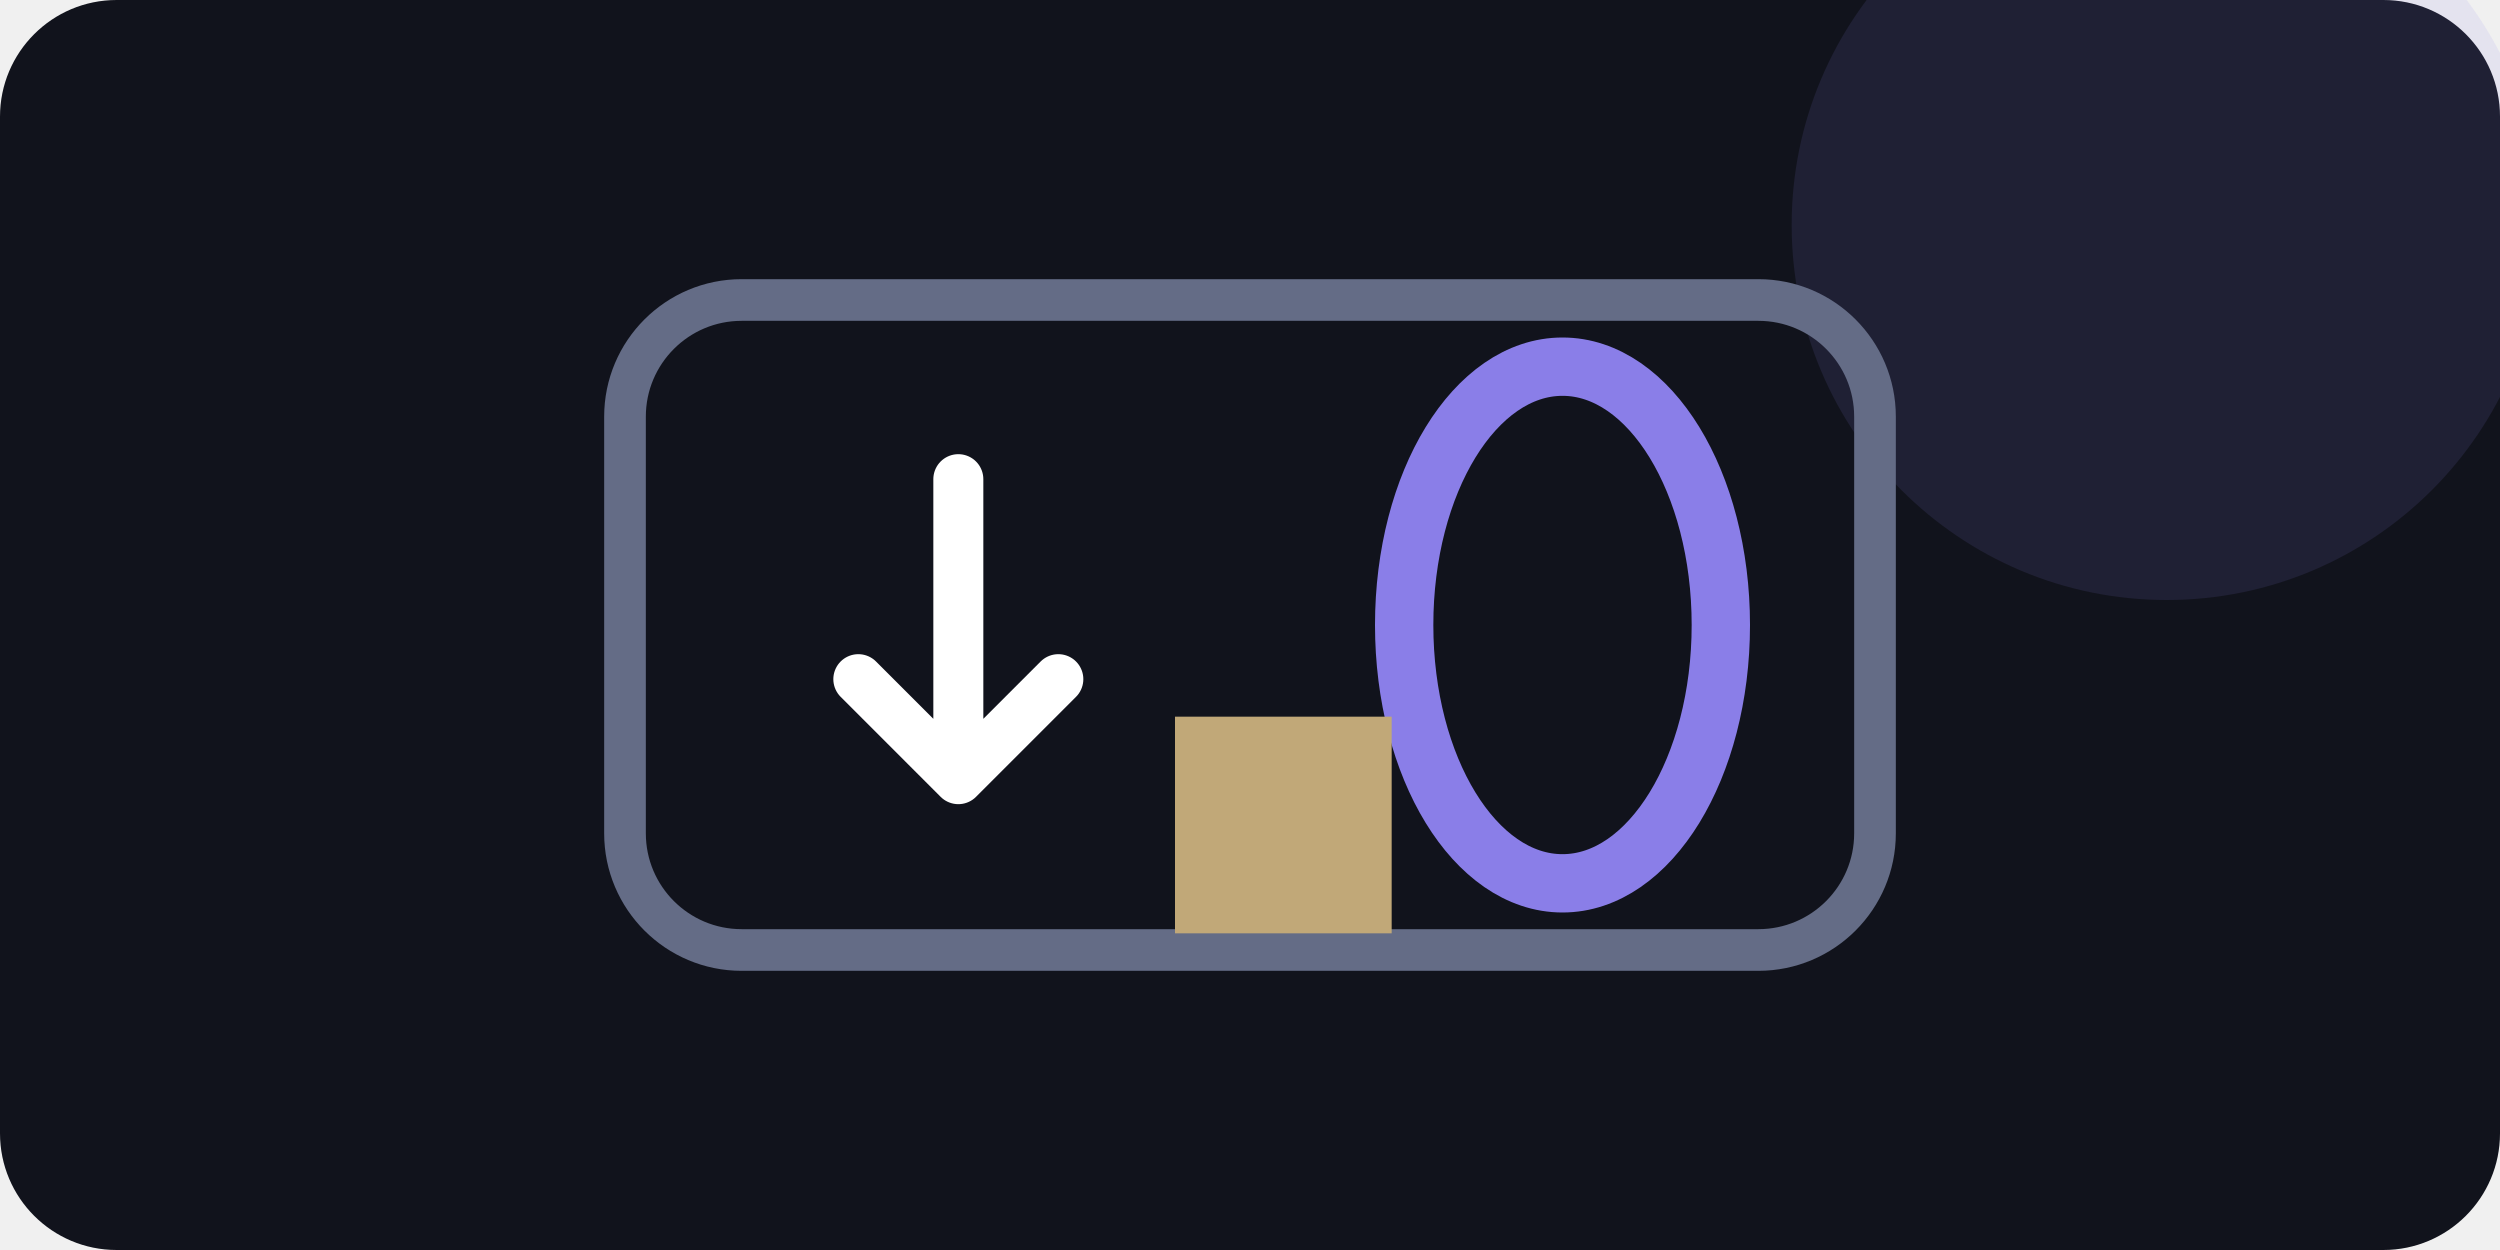
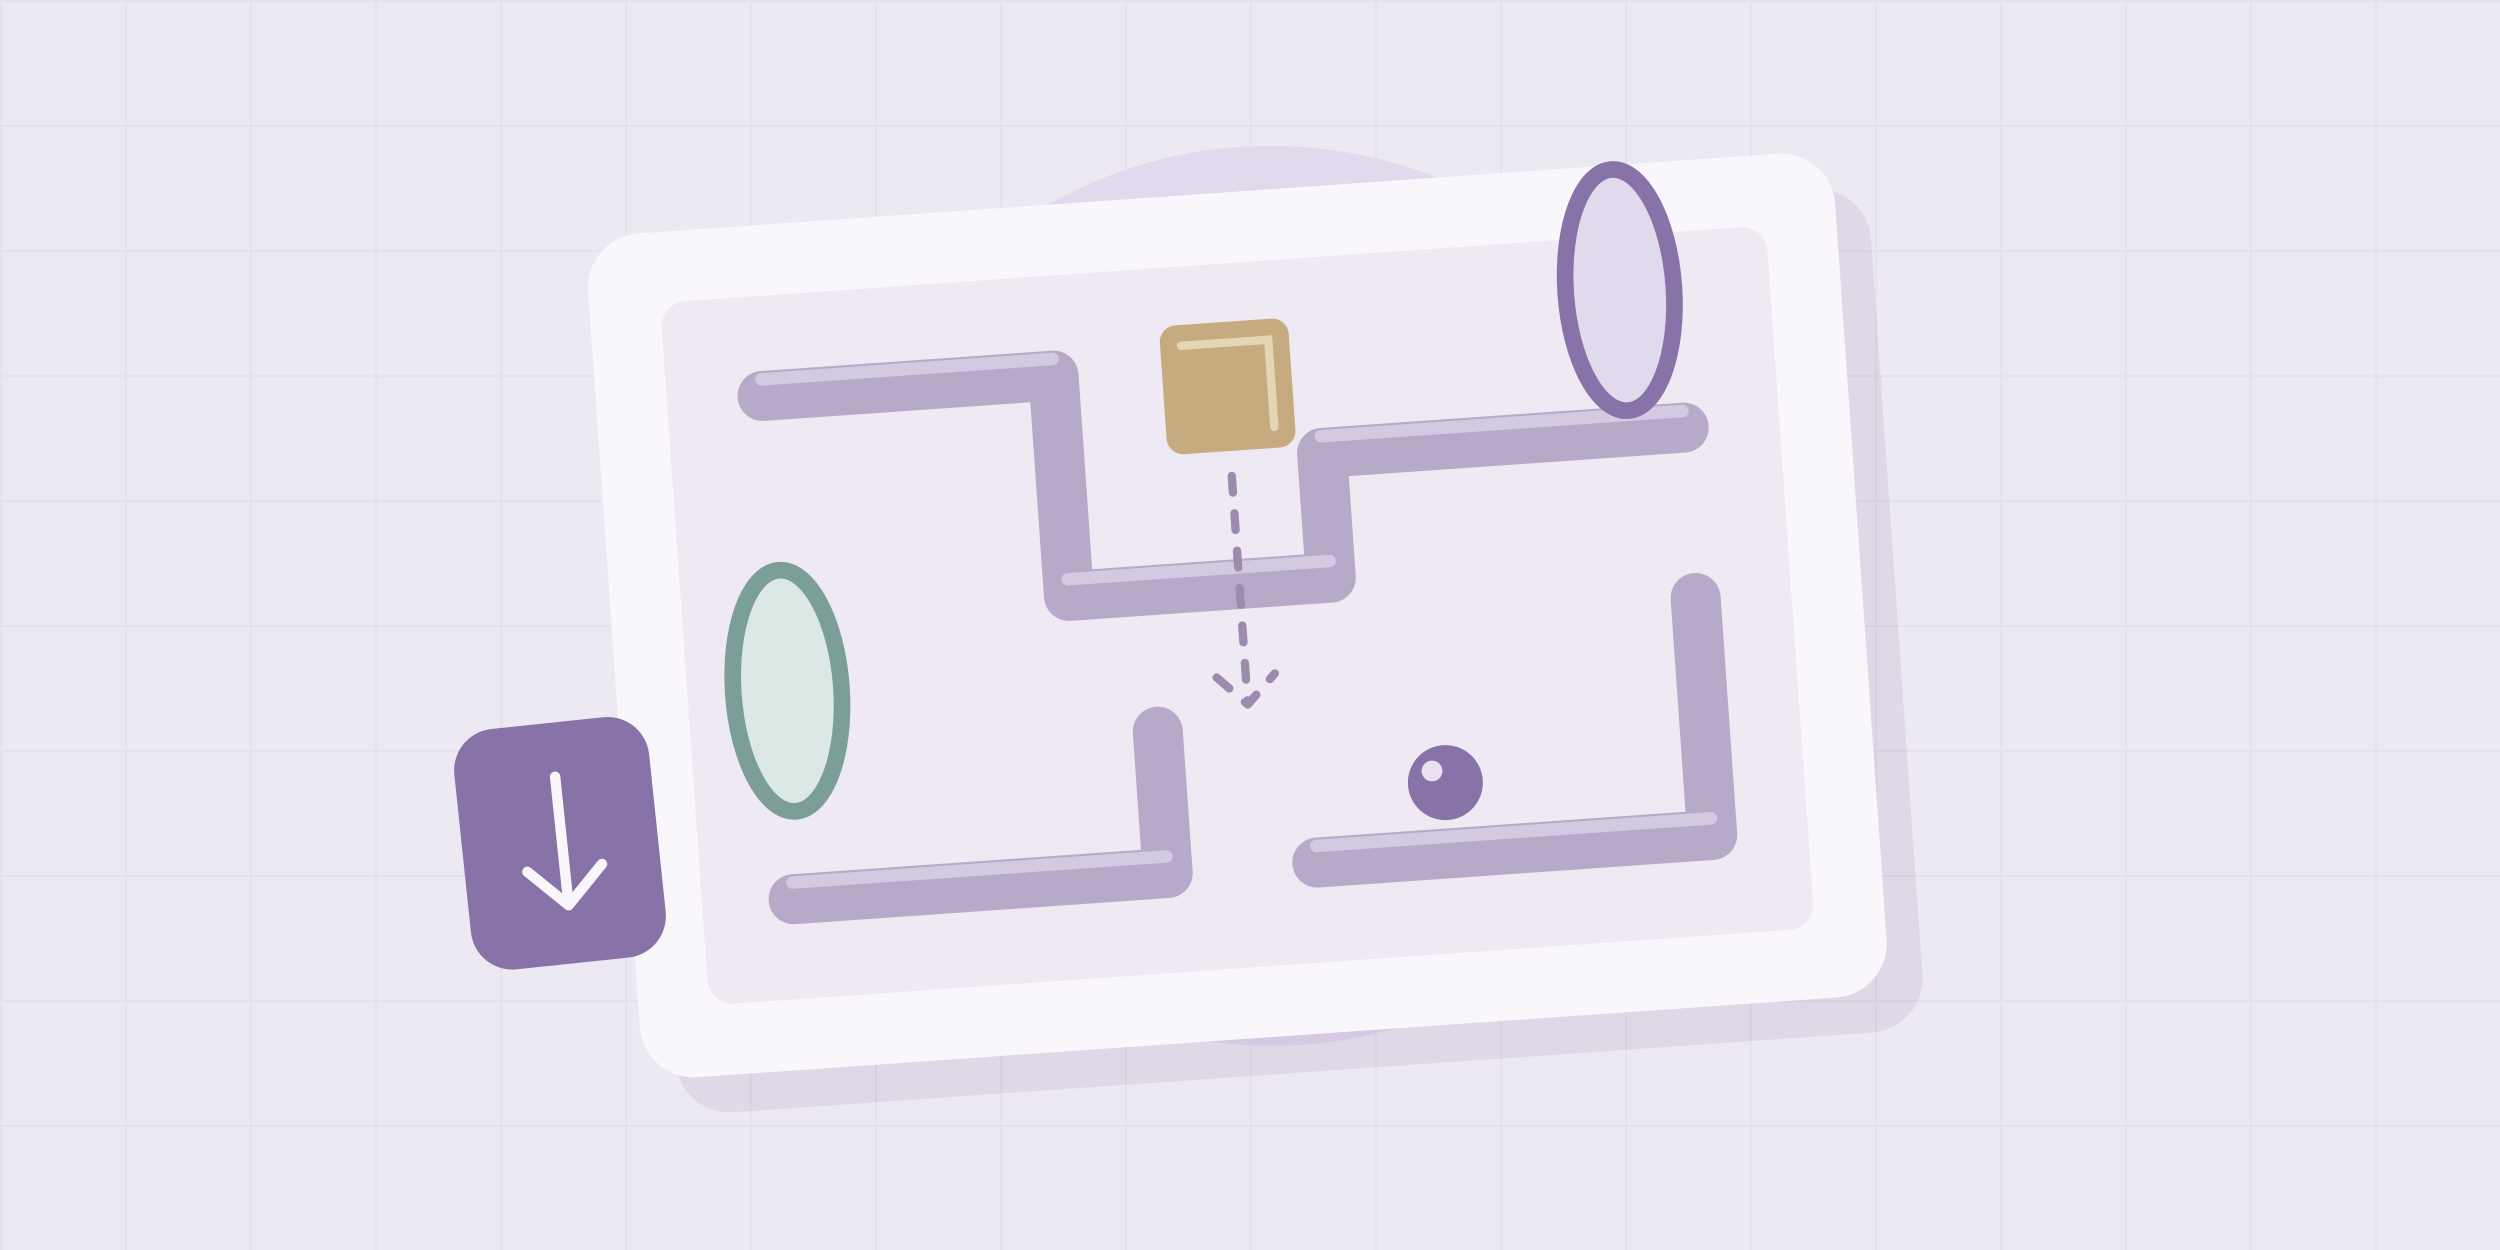
- <svg xmlns="http://www.w3.org/2000/svg" viewBox="0 0 600 300">
-   <rect width="600" height="300" rx="28" fill="#11131c" />
-   <circle cx="520" cy="54" r="90" fill="#8a7ee8" opacity=".12" />
-   <rect x="150" y="72" width="300" height="156" rx="28" fill="none" stroke="#646c86" stroke-width="10" />
-   <path d="M230 115v72M230 187l-24-24M230 187l24-24" stroke="#fff" stroke-width="12" stroke-linecap="round" />
-   <ellipse cx="375" cy="150" rx="38" ry="62" fill="none" stroke="#8a7ee8" stroke-width="14" />
-   <rect x="282" y="172" width="52" height="52" fill="#c1a878" />
+ <svg xmlns="http://www.w3.org/2000/svg" viewBox="0 0 600 300" fill="none">
+   <defs>
+     <pattern id="grid" width="30" height="30" patternUnits="userSpaceOnUse">
+       <path d="M30 0H0V30" stroke="#405040" stroke-opacity=".05" />
+     </pattern>
+   </defs>
+   <rect width="600" height="300" fill="#ede9f3" />
+   <rect width="600" height="300" fill="url(#grid)" />
+   <circle cx="305" cy="143" r="108" fill="#e1d9ec" />
+   <g font-family="Georgia,serif">
+     <g transform="rotate(-4 300 148)">
+       <rect x="155" y="55" width="300" height="203" rx="13" fill="#776094" opacity=".12" />
+       <rect x="147" y="46" width="300" height="203" rx="13" fill="#f9f7fc" />
+       <rect x="164" y="63" width="266" height="169" rx="6" fill="#eee9f3" />
+       <path d="M187 87h70v53h63v-30h87M186 208h90v-34m36 34h95v-57" stroke="#b6aac8" stroke-width="12" stroke-linecap="round" stroke-linejoin="round" />
+       <path d="M187 83h70m0 53h63m0-30h87M186 204h90m36 0h95" stroke="#d3c9e0" stroke-width="3" stroke-linecap="round" />
+       <ellipse cx="188" cy="158" rx="13" ry="29" fill="#dce8e5" stroke="#7b9e98" stroke-width="4" />
+       <ellipse cx="394" cy="76" rx="13" ry="29" fill="#e1d9ec" stroke="#8773a7" stroke-width="4" />
+       <rect x="283" y="77" width="31" height="31" rx="4" fill="#c5ab7f" />
+       <path d="M288 82h21v21" stroke="#e5d5b7" stroke-width="2" stroke-linecap="round" />
+       <path d="M298 114v55m-7-7 7 7 7-7" stroke="#9c8bac" stroke-width="2" stroke-linecap="round" stroke-linejoin="round" stroke-dasharray="4 5" />
+       <circle cx="344" cy="191" r="9" fill="#8773a7" />
+       <circle cx="341" cy="188" r="2.5" fill="#e9e0f2" />
+     </g>
+     <g transform="translate(108 176) rotate(-6)">
+       <rect width="47" height="58" rx="10" fill="#8773a7" />
+       <path d="M24 13v31m-9-9 9 9 9-9" stroke="#f9f7fc" stroke-width="2.5" stroke-linecap="round" stroke-linejoin="round" />
+     </g>
+   </g>
</svg>
